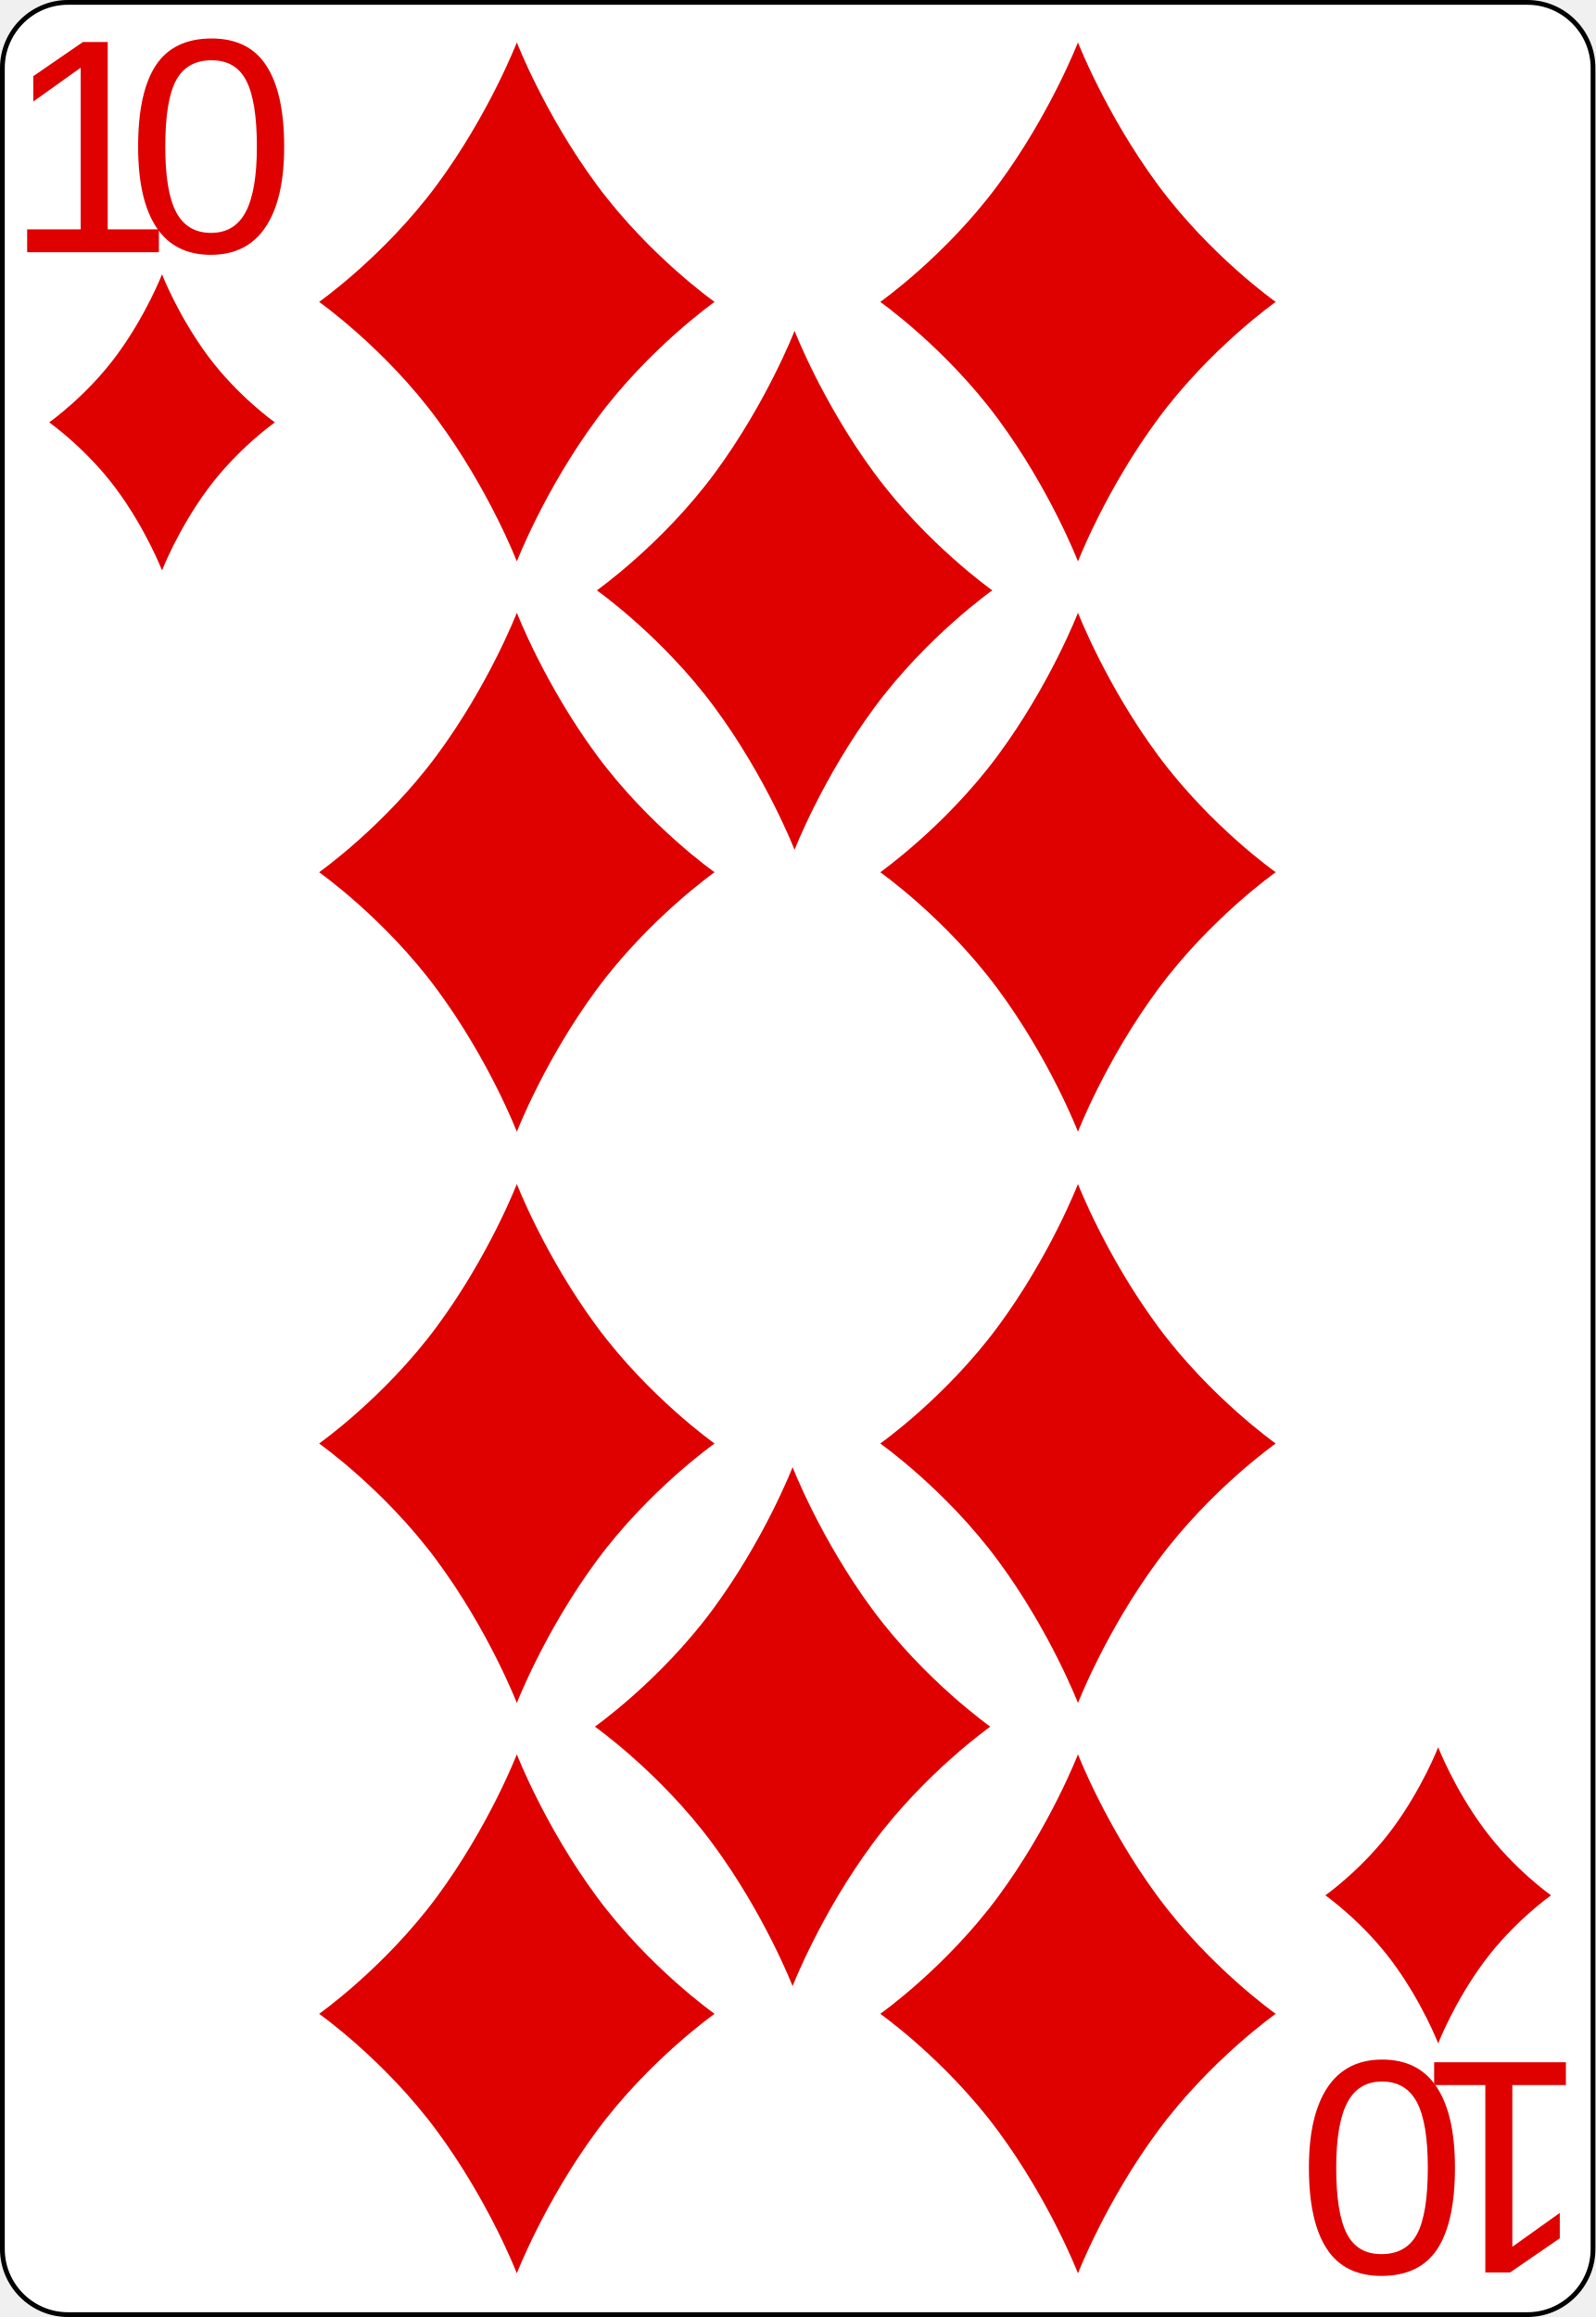
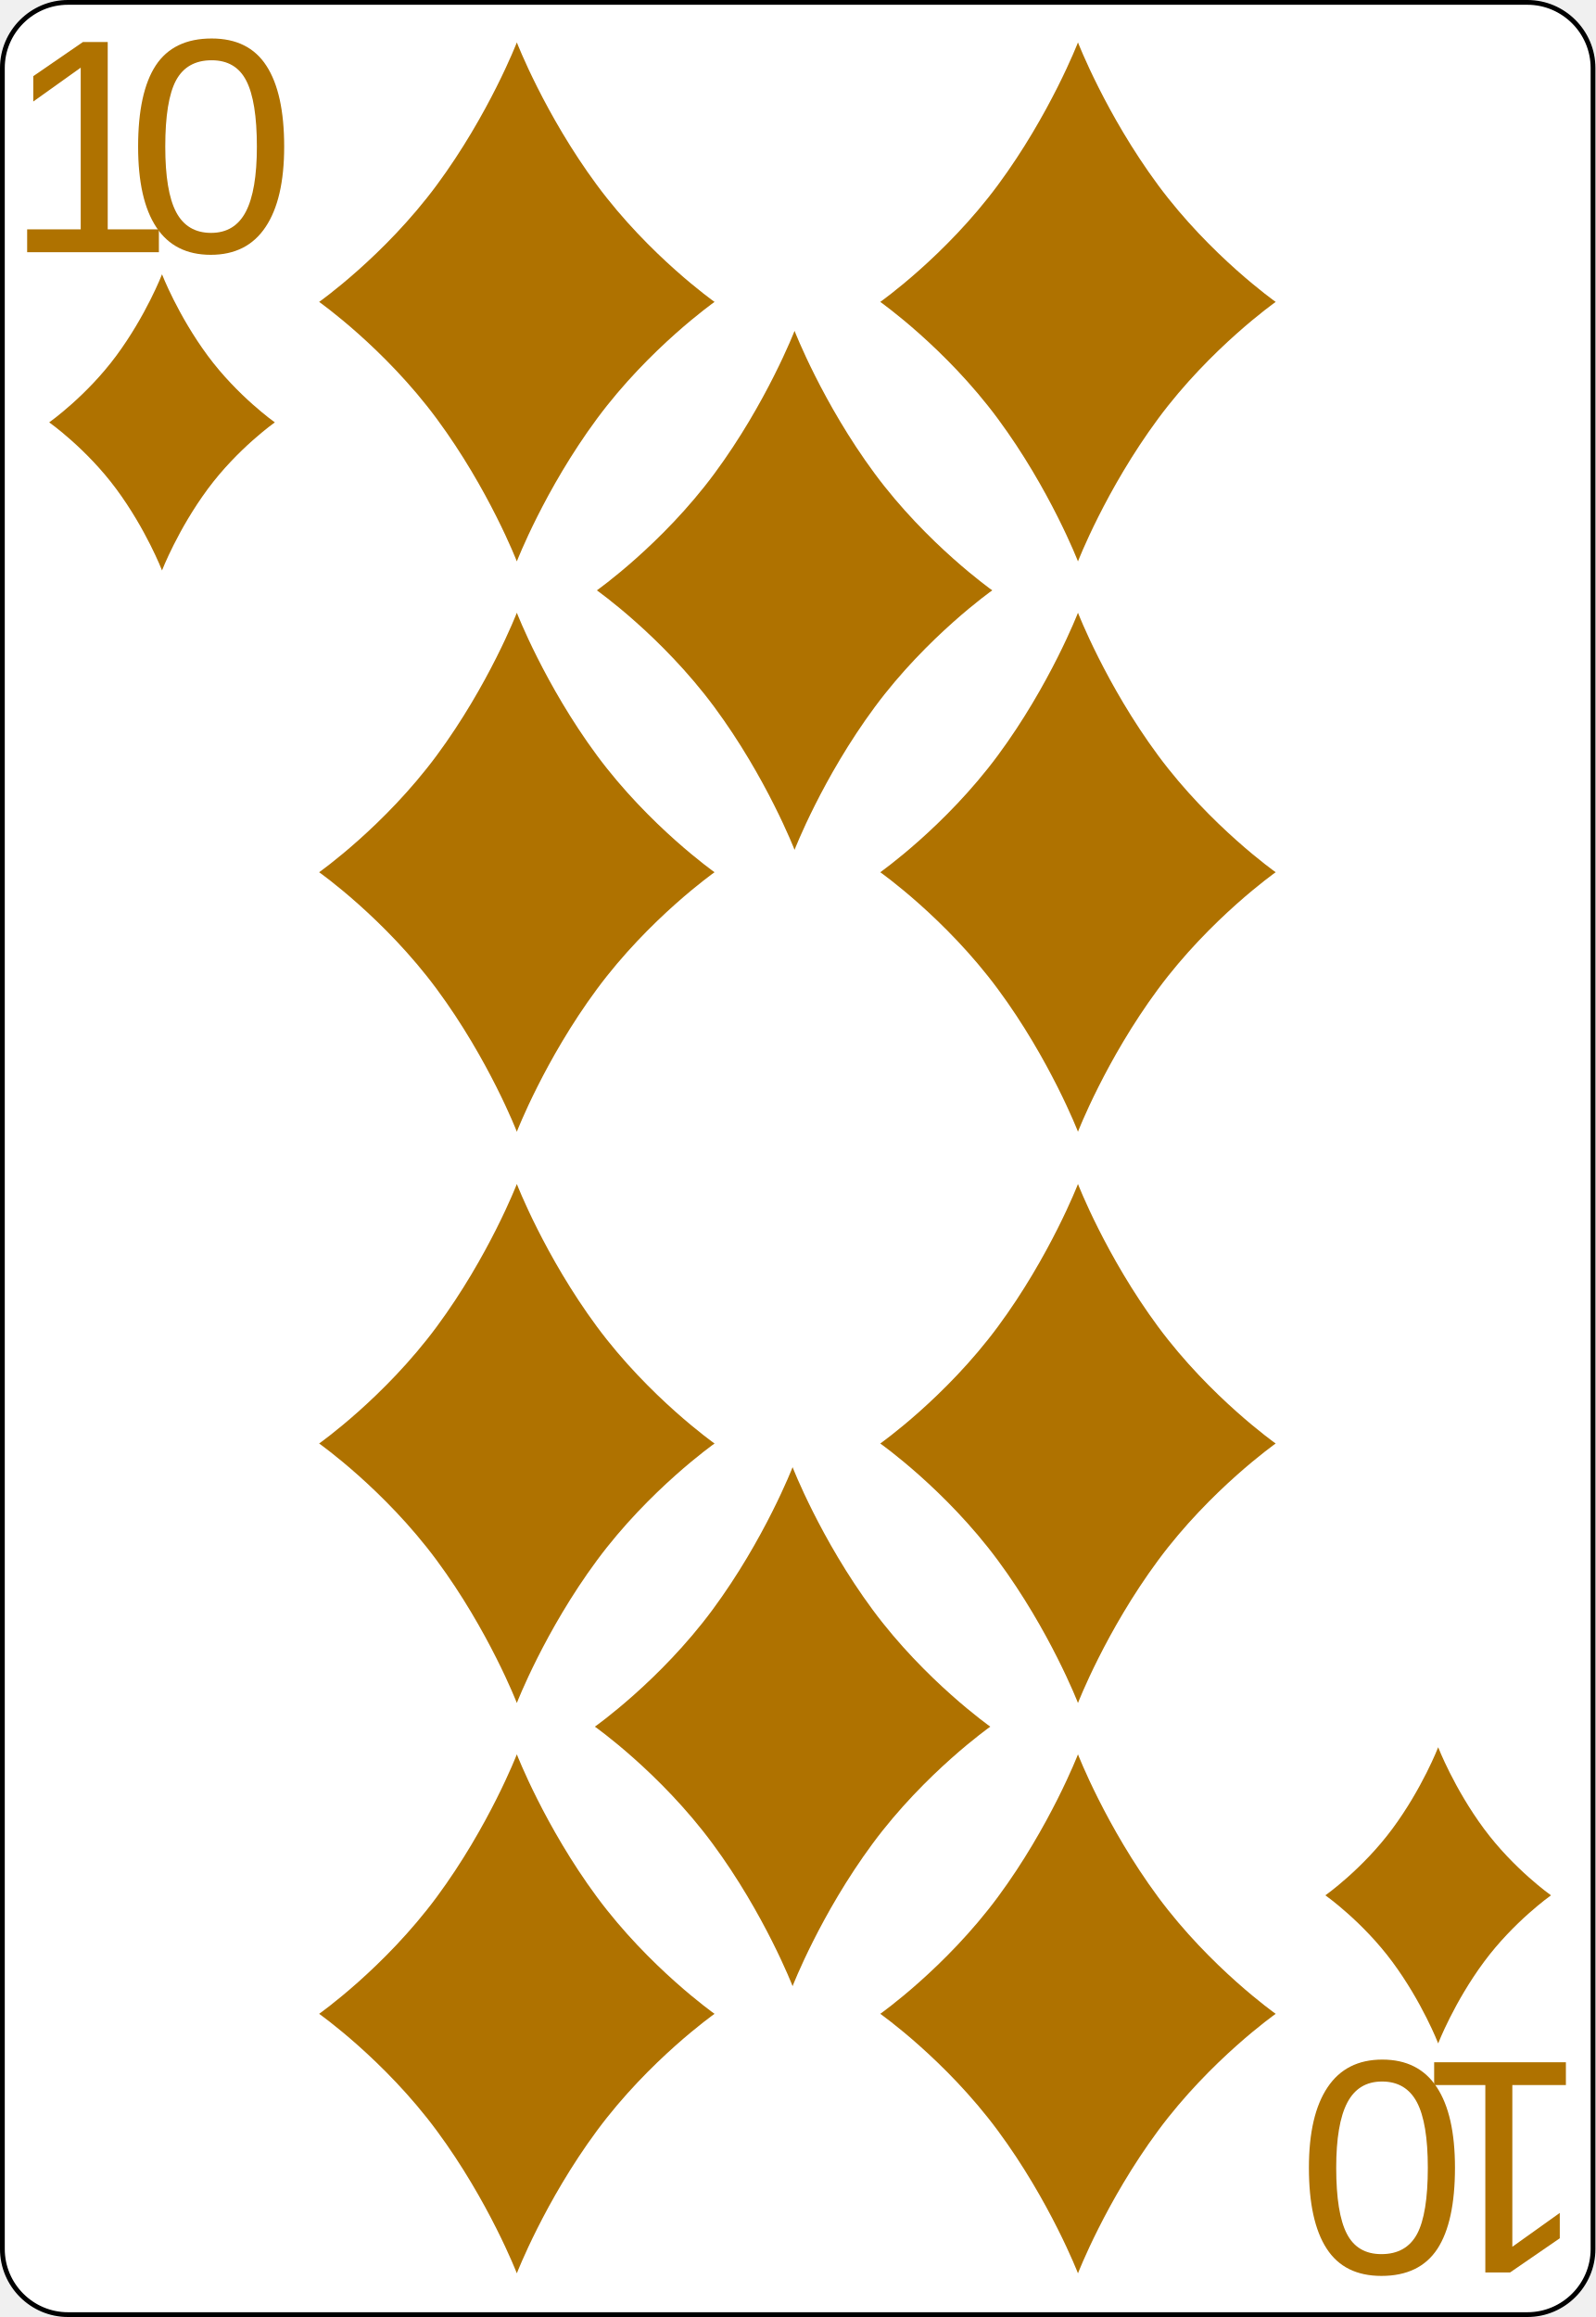
<svg xmlns="http://www.w3.org/2000/svg" xmlns:xlink="http://www.w3.org/1999/xlink" width="167.087pt" height="242.667pt" viewBox="0 0 167.087 242.667" xml:space="preserve" id="svg2" version="1.1">
  <defs id="defs41">
    <radialGradient xlink:href="#linearGradient3773" id="radialGradient3781" cx="-0.158" cy="-8.835" fx="-0.158" fy="-8.835" r="8" gradientTransform="matrix(-1.584269,-0.02349808,0.03071979,-2.477574,-0.2485638,-26.71351)" gradientUnits="userSpaceOnUse" />
    <linearGradient id="linearGradient3773">
      <stop style="stop-color:#000000;stop-opacity:1;" offset="0" id="stop3775" />
      <stop style="stop-color:#000000;stop-opacity:0.649;" offset="1" id="stop3777" />
    </linearGradient>
    <radialGradient xlink:href="#linearGradient3773" id="radialGradient3957" cx="-0.158" cy="-8.835" fx="-0.158" fy="-8.835" r="8" gradientTransform="matrix(-1.584269,-0.02349808,0.03071979,-2.477574,-0.2485638,-26.71351)" gradientUnits="userSpaceOnUse" />
    <linearGradient id="linearGradient3959">
      <stop style="stop-color:#000000;stop-opacity:1;" offset="0" id="stop3961" />
      <stop style="stop-color:#000000;stop-opacity:0.649;" offset="1" id="stop3963" />
    </linearGradient>
    <radialGradient r="81.903" fy="509.476" fx="168.025" cy="509.476" cx="168.025" gradientTransform="matrix(1.25656,-0.7774064,0.3366382,0.5361257,-221.2021,359.2426)" gradientUnits="userSpaceOnUse" id="radialGradient3975" xlink:href="#linearGradient3784-4" />
    <linearGradient id="linearGradient3784-4">
      <stop style="stop-color:#ffffff;stop-opacity:0.435;" offset="0" id="stop3786-8" />
      <stop style="stop-color:#000000;stop-opacity:0;" offset="1" id="stop3788-6" />
    </linearGradient>
    <radialGradient xlink:href="#linearGradient3784-4-5" id="radialGradient3929" gradientUnits="userSpaceOnUse" gradientTransform="matrix(1.25656,-0.7774064,0.3366382,0.5361257,-221.2021,359.2426)" cx="168.025" cy="509.476" fx="168.025" fy="509.476" r="81.903" />
    <linearGradient id="linearGradient3784-4-5">
      <stop style="stop-color:#ffffff;stop-opacity:0.489;" offset="0" id="stop3786-8-0" />
      <stop style="stop-color:#000000;stop-opacity:0;" offset="1" id="stop3788-6-3" />
    </linearGradient>
    <radialGradient xlink:href="#linearGradient3784-4-1" id="radialGradient3927" gradientUnits="userSpaceOnUse" gradientTransform="matrix(1.25656,-0.7774064,0.3366382,0.5361257,-221.2021,359.2426)" cx="168.025" cy="509.476" fx="168.025" fy="509.476" r="81.903" />
    <linearGradient id="linearGradient3784-4-1">
      <stop style="stop-color:#ffffff;stop-opacity:0.237;" offset="0" id="stop3786-8-03" />
      <stop style="stop-color:#000000;stop-opacity:0;" offset="1" id="stop3788-6-6" />
    </linearGradient>
    <linearGradient id="linearGradient3768">
-       <stop style="stop-color:#df0000;stop-opacity:1;" offset="0" id="stop3770" />
-       <stop style="stop-color:#df0000;stop-opacity:0.672;" offset="1" id="stop3772" />
+       <stop style="stop-color:AF7200;stop-opacity:1;" offset="0" id="stop3770" />
+       <stop style="stop-color:AF7200;stop-opacity:0.672;" offset="1" id="stop3772" />
    </linearGradient>
    <linearGradient id="linearGradient3784-4-6">
      <stop style="stop-color:#ffffff;stop-opacity:0.313;" offset="0" id="stop3786-8-8" />
      <stop style="stop-color:#000000;stop-opacity:0;" offset="1" id="stop3788-6-8" />
    </linearGradient>
    <radialGradient r="81.903" fy="492.632" fx="159.354" cy="492.632" cx="159.354" gradientTransform="matrix(1.089478,-0.715138,0.4464527,0.6562658,-244.9333,290.9185)" gradientUnits="userSpaceOnUse" id="radialGradient4013-8" xlink:href="#linearGradient3784-4-2" />
    <linearGradient id="linearGradient3784-4-2">
      <stop style="stop-color:#ffffff;stop-opacity:0.29;" offset="0" id="stop3786-8-1" />
      <stop style="stop-color:#000000;stop-opacity:0;" offset="1" id="stop3788-6-5" />
    </linearGradient>
    <linearGradient id="linearGradient2984">
-       <stop style="stop-color:#df0000;stop-opacity:1;" offset="0" id="stop2986" />
-       <stop style="stop-color:#df0000;stop-opacity:0.641;" offset="1" id="stop2988" />
+       <stop style="stop-color:AF7200;stop-opacity:1;" offset="0" id="stop2986" />
+       <stop style="stop-color:AF7200;stop-opacity:0.641;" offset="1" id="stop2988" />
    </linearGradient>
    <linearGradient id="linearGradient3784-4-4">
      <stop style="stop-color:#ffffff;stop-opacity:0.435;" offset="0" id="stop3786-8-8-2" />
      <stop style="stop-color:#000000;stop-opacity:0;" offset="1" id="stop3788-6-1" />
    </linearGradient>
    <radialGradient r="81.903" fy="511.223" fx="171.487" cy="511.223" cx="171.487" gradientTransform="matrix(1.152989,-0.6739155,0.3948202,0.6754904,-233.6326,270.4008)" gradientUnits="userSpaceOnUse" id="radialGradient3100" xlink:href="#linearGradient3784-4-4" />
    <radialGradient xlink:href="#linearGradient2984" id="radialGradient3137" gradientUnits="userSpaceOnUse" gradientTransform="matrix(-1.122416,0.00551393,-0.00908973,-1.85031,-0.0293938,-10.2277)" cx="1.6632675e-13" cy="-3.234" fx="1.6632675e-13" fy="-3.234" r="8" />
  </defs>
  <g id="Layer_x0020_1" style="fill-rule:nonzero;clip-rule:nonzero;stroke:#000000;stroke-miterlimit:4;">
    <path style="fill:#FFFFFF;stroke-width:0.5;" d="M166.837,235.548c0,3.777-3.087,6.869-6.871,6.869H7.111c-3.775,0-6.861-3.092-6.861-6.869V7.12C0.25,3.343,3.336,0.25,7.111,0.25h152.855    c3.784,0,6.871,3.093,6.871,6.87v228.428z" id="path5" />
    <g style="stroke:none;" id="g7">
      <g id="g9">
				
			</g>
    </g>
    <g id="g15">
			
		</g>
    <g id="g19">
			
		</g>
    <g style="stroke:none;" id="g23">
      <g id="g25">
				
			</g>
    </g>
    <g style="stroke:none;" id="g31">
      <g id="g33">
				
			</g>
    </g>
  </g>
-   <text xml:space="preserve" style="font-size:32px;font-style:normal;font-weight:normal;line-height:125%;letter-spacing:0px;word-spacing:0px;fill:#df0000;fill-opacity:1;stroke:none;font-family:Bitstream Vera Sans" x="0.408" y="26.413" id="text3788">
-     <tspan id="tspan3790" x="0.408" y="26.413" style="font-style:normal;font-variant:normal;font-weight:normal;font-stretch:normal;fill:#df0000;fill-opacity:1;font-family:Arial;-inkscape-font-specification:Arial">1</tspan>
+   <text xml:space="preserve" style="font-size:32px;font-style:normal;font-weight:normal;line-height:125%;letter-spacing:0px;word-spacing:0px;fill:#AF7200;fill-opacity:1;stroke:none;font-family:Bitstream Vera Sans" x="0.408" y="26.413" id="text3788">
+     <tspan id="tspan3790" x="0.408" y="26.413" style="font-style:normal;font-variant:normal;font-weight:normal;font-stretch:normal;fill:#AF7200;fill-opacity:1;font-family:Arial;-inkscape-font-specification:Arial">1</tspan>
  </text>
  <g transform="matrix(1.476906,0,0,1.476906,16.9681,44.23616)" id="layer1-2-6">
-     <path style="fill:#df0000" id="dl-6" d="M 3.243,-4.725 C 1.126,-7.589 0,-10.5 0,-10.5 c 0,0 -1.126,2.911 -3.243,5.775 C -5.361,-1.862 -8,0 -8,0 -8,0 -5.361,1.861 -3.243,4.726 -1.126,7.589 0,10.5 0,10.5 0,10.5 1.126,7.589 3.243,4.726 5.361,1.861 8,0 8,0 8,0 5.361,-1.862 3.243,-4.725 z" />
+     <path style="fill:#AF7200" id="dl-6" d="M 3.243,-4.725 C 1.126,-7.589 0,-10.5 0,-10.5 c 0,0 -1.126,2.911 -3.243,5.775 C -5.361,-1.862 -8,0 -8,0 -8,0 -5.361,1.861 -3.243,4.726 -1.126,7.589 0,10.5 0,10.5 0,10.5 1.126,7.589 3.243,4.726 5.361,1.861 8,0 8,0 8,0 5.361,-1.862 3.243,-4.725 z" />
  </g>
  <g transform="matrix(1.476906,0,0,1.476906,150.6209,198.5035)" id="layer1-2-6-4">
-     <path style="fill:#df0000" id="dl-6-9" d="M 3.243,-4.725 C 1.126,-7.589 0,-10.5 0,-10.5 c 0,0 -1.126,2.911 -3.243,5.775 C -5.361,-1.862 -8,0 -8,0 -8,0 -5.361,1.861 -3.243,4.726 -1.126,7.589 0,10.5 0,10.5 0,10.5 1.126,7.589 3.243,4.726 5.361,1.861 8,0 8,0 8,0 5.361,-1.862 3.243,-4.725 z" />
+     <path style="fill:#AF7200" id="dl-6-9" d="M 3.243,-4.725 C 1.126,-7.589 0,-10.5 0,-10.5 c 0,0 -1.126,2.911 -3.243,5.775 C -5.361,-1.862 -8,0 -8,0 -8,0 -5.361,1.861 -3.243,4.726 -1.126,7.589 0,10.5 0,10.5 0,10.5 1.126,7.589 3.243,4.726 5.361,1.861 8,0 8,0 8,0 5.361,-1.862 3.243,-4.725 z" />
  </g>
  <g transform="matrix(2.588291,0,0,2.588291,54.12873,210.9147)" id="layer1-2-6-8-8">
-     <path style="fill:#df0000" id="dl-6-8-8" d="M 3.243,-4.725 C 1.126,-7.589 0,-10.5 0,-10.5 c 0,0 -1.126,2.911 -3.243,5.775 C -5.361,-1.862 -8,0 -8,0 -8,0 -5.361,1.861 -3.243,4.726 -1.126,7.589 0,10.5 0,10.5 0,10.5 1.126,7.589 3.243,4.726 5.361,1.861 8,0 8,0 8,0 5.361,-1.862 3.243,-4.725 z" />
+     <path style="fill:#AF7200" id="dl-6-8-8" d="M 3.243,-4.725 C 1.126,-7.589 0,-10.5 0,-10.5 c 0,0 -1.126,2.911 -3.243,5.775 C -5.361,-1.862 -8,0 -8,0 -8,0 -5.361,1.861 -3.243,4.726 -1.126,7.589 0,10.5 0,10.5 0,10.5 1.126,7.589 3.243,4.726 5.361,1.861 8,0 8,0 8,0 5.361,-1.862 3.243,-4.725 z" />
  </g>
  <g transform="matrix(2.588291,0,0,2.588291,54.12873,31.61954)" id="layer1-2-6-8-2-4">
-     <path style="fill:#df0000" id="dl-6-8-6-3" d="M 3.243,-4.725 C 1.126,-7.589 0,-10.5 0,-10.5 c 0,0 -1.126,2.911 -3.243,5.775 C -5.361,-1.862 -8,0 -8,0 -8,0 -5.361,1.861 -3.243,4.726 -1.126,7.589 0,10.5 0,10.5 0,10.5 1.126,7.589 3.243,4.726 5.361,1.861 8,0 8,0 8,0 5.361,-1.862 3.243,-4.725 z" />
+     <path style="fill:#AF7200" id="dl-6-8-6-3" d="M 3.243,-4.725 C 1.126,-7.589 0,-10.5 0,-10.5 c 0,0 -1.126,2.911 -3.243,5.775 C -5.361,-1.862 -8,0 -8,0 -8,0 -5.361,1.861 -3.243,4.726 -1.126,7.589 0,10.5 0,10.5 0,10.5 1.126,7.589 3.243,4.726 5.361,1.861 8,0 8,0 8,0 5.361,-1.862 3.243,-4.725 z" />
  </g>
  <g transform="matrix(2.588291,0,0,2.588291,54.12873,151.1827)" id="layer1-2-6-8-2-8-1">
-     <path style="fill:#df0000" id="dl-6-8-6-8-4" d="M 3.243,-4.725 C 1.126,-7.589 0,-10.5 0,-10.5 c 0,0 -1.126,2.911 -3.243,5.775 C -5.361,-1.862 -8,0 -8,0 -8,0 -5.361,1.861 -3.243,4.726 -1.126,7.589 0,10.5 0,10.5 0,10.5 1.126,7.589 3.243,4.726 5.361,1.861 8,0 8,0 8,0 5.361,-1.862 3.243,-4.725 z" />
+     <path style="fill:#AF7200" id="dl-6-8-6-8-4" d="M 3.243,-4.725 C 1.126,-7.589 0,-10.5 0,-10.5 c 0,0 -1.126,2.911 -3.243,5.775 C -5.361,-1.862 -8,0 -8,0 -8,0 -5.361,1.861 -3.243,4.726 -1.126,7.589 0,10.5 0,10.5 0,10.5 1.126,7.589 3.243,4.726 5.361,1.861 8,0 8,0 8,0 5.361,-1.862 3.243,-4.725 z" />
  </g>
  <g transform="matrix(2.588291,0,0,2.588291,54.12873,91.35154)" id="layer1-2-6-8-2-8-1-4">
-     <path style="fill:#df0000" id="dl-6-8-6-8-4-9" d="M 3.243,-4.725 C 1.126,-7.589 0,-10.5 0,-10.5 c 0,0 -1.126,2.911 -3.243,5.775 C -5.361,-1.862 -8,0 -8,0 -8,0 -5.361,1.861 -3.243,4.726 -1.126,7.589 0,10.5 0,10.5 0,10.5 1.126,7.589 3.243,4.726 5.361,1.861 8,0 8,0 8,0 5.361,-1.862 3.243,-4.725 z" />
+     <path style="fill:#AF7200" id="dl-6-8-6-8-4-9" d="M 3.243,-4.725 C 1.126,-7.589 0,-10.5 0,-10.5 c 0,0 -1.126,2.911 -3.243,5.775 C -5.361,-1.862 -8,0 -8,0 -8,0 -5.361,1.861 -3.243,4.726 -1.126,7.589 0,10.5 0,10.5 0,10.5 1.126,7.589 3.243,4.726 5.361,1.861 8,0 8,0 8,0 5.361,-1.862 3.243,-4.725 z" />
  </g>
  <g transform="matrix(2.588291,0,0,2.588291,112.8959,210.9147)" id="layer1-2-6-8-8-9">
-     <path style="fill:#df0000" id="dl-6-8-8-4" d="M 3.243,-4.725 C 1.126,-7.589 0,-10.5 0,-10.5 c 0,0 -1.126,2.911 -3.243,5.775 C -5.361,-1.862 -8,0 -8,0 -8,0 -5.361,1.861 -3.243,4.726 -1.126,7.589 0,10.5 0,10.5 0,10.5 1.126,7.589 3.243,4.726 5.361,1.861 8,0 8,0 8,0 5.361,-1.862 3.243,-4.725 z" />
+     <path style="fill:#AF7200" id="dl-6-8-8-4" d="M 3.243,-4.725 C 1.126,-7.589 0,-10.5 0,-10.5 c 0,0 -1.126,2.911 -3.243,5.775 C -5.361,-1.862 -8,0 -8,0 -8,0 -5.361,1.861 -3.243,4.726 -1.126,7.589 0,10.5 0,10.5 0,10.5 1.126,7.589 3.243,4.726 5.361,1.861 8,0 8,0 8,0 5.361,-1.862 3.243,-4.725 z" />
  </g>
  <g transform="matrix(2.588291,0,0,2.588291,112.8959,31.61955)" id="layer1-2-6-8-2-4-9">
-     <path style="fill:#df0000" id="dl-6-8-6-3-0" d="M 3.243,-4.725 C 1.126,-7.589 0,-10.5 0,-10.5 c 0,0 -1.126,2.911 -3.243,5.775 C -5.361,-1.862 -8,0 -8,0 -8,0 -5.361,1.861 -3.243,4.726 -1.126,7.589 0,10.5 0,10.5 0,10.5 1.126,7.589 3.243,4.726 5.361,1.861 8,0 8,0 8,0 5.361,-1.862 3.243,-4.725 z" />
+     <path style="fill:#AF7200" id="dl-6-8-6-3-0" d="M 3.243,-4.725 C 1.126,-7.589 0,-10.5 0,-10.5 c 0,0 -1.126,2.911 -3.243,5.775 C -5.361,-1.862 -8,0 -8,0 -8,0 -5.361,1.861 -3.243,4.726 -1.126,7.589 0,10.5 0,10.5 0,10.5 1.126,7.589 3.243,4.726 5.361,1.861 8,0 8,0 8,0 5.361,-1.862 3.243,-4.725 z" />
  </g>
  <g transform="matrix(2.588291,0,0,2.588291,112.8959,151.1827)" id="layer1-2-6-8-2-8-1-9">
-     <path style="fill:#df0000" id="dl-6-8-6-8-4-1" d="M 3.243,-4.725 C 1.126,-7.589 0,-10.5 0,-10.5 c 0,0 -1.126,2.911 -3.243,5.775 C -5.361,-1.862 -8,0 -8,0 -8,0 -5.361,1.861 -3.243,4.726 -1.126,7.589 0,10.5 0,10.5 0,10.5 1.126,7.589 3.243,4.726 5.361,1.861 8,0 8,0 8,0 5.361,-1.862 3.243,-4.725 z" />
+     <path style="fill:#AF7200" id="dl-6-8-6-8-4-1" d="M 3.243,-4.725 C 1.126,-7.589 0,-10.5 0,-10.5 c 0,0 -1.126,2.911 -3.243,5.775 C -5.361,-1.862 -8,0 -8,0 -8,0 -5.361,1.861 -3.243,4.726 -1.126,7.589 0,10.5 0,10.5 0,10.5 1.126,7.589 3.243,4.726 5.361,1.861 8,0 8,0 8,0 5.361,-1.862 3.243,-4.725 z" />
  </g>
  <g transform="matrix(2.588291,0,0,2.588291,112.8959,91.35154)" id="layer1-2-6-8-2-8-1-4-7">
-     <path style="fill:#df0000" id="dl-6-8-6-8-4-9-7" d="M 3.243,-4.725 C 1.126,-7.589 0,-10.5 0,-10.5 c 0,0 -1.126,2.911 -3.243,5.775 C -5.361,-1.862 -8,0 -8,0 -8,0 -5.361,1.861 -3.243,4.726 -1.126,7.589 0,10.5 0,10.5 0,10.5 1.126,7.589 3.243,4.726 5.361,1.861 8,0 8,0 8,0 5.361,-1.862 3.243,-4.725 z" />
+     <path style="fill:#AF7200" id="dl-6-8-6-8-4-9-7" d="M 3.243,-4.725 C 1.126,-7.589 0,-10.5 0,-10.5 c 0,0 -1.126,2.911 -3.243,5.775 C -5.361,-1.862 -8,0 -8,0 -8,0 -5.361,1.861 -3.243,4.726 -1.126,7.589 0,10.5 0,10.5 0,10.5 1.126,7.589 3.243,4.726 5.361,1.861 8,0 8,0 8,0 5.361,-1.862 3.243,-4.725 z" />
  </g>
  <g transform="matrix(2.588291,0,0,2.588291,83.21339,61.82895)" id="layer1-2-6-8-2-4-8">
-     <path style="fill:#df0000" id="dl-6-8-6-3-5" d="M 3.243,-4.725 C 1.126,-7.589 0,-10.5 0,-10.5 c 0,0 -1.126,2.911 -3.243,5.775 C -5.361,-1.862 -8,0 -8,0 -8,0 -5.361,1.861 -3.243,4.726 -1.126,7.589 0,10.5 0,10.5 0,10.5 1.126,7.589 3.243,4.726 5.361,1.861 8,0 8,0 8,0 5.361,-1.862 3.243,-4.725 z" />
+     <path style="fill:#AF7200" id="dl-6-8-6-3-5" d="M 3.243,-4.725 C 1.126,-7.589 0,-10.5 0,-10.5 c 0,0 -1.126,2.911 -3.243,5.775 C -5.361,-1.862 -8,0 -8,0 -8,0 -5.361,1.861 -3.243,4.726 -1.126,7.589 0,10.5 0,10.5 0,10.5 1.126,7.589 3.243,4.726 5.361,1.861 8,0 8,0 8,0 5.361,-1.862 3.243,-4.725 z" />
  </g>
  <g transform="matrix(2.588291,0,0,2.588291,83.00803,180.8381)" id="layer1-2-6-8-2-4-8-8">
-     <path style="fill:#df0000" id="dl-6-8-6-3-5-8" d="M 3.243,-4.725 C 1.126,-7.589 0,-10.5 0,-10.5 c 0,0 -1.126,2.911 -3.243,5.775 C -5.361,-1.862 -8,0 -8,0 -8,0 -5.361,1.861 -3.243,4.726 -1.126,7.589 0,10.5 0,10.5 0,10.5 1.126,7.589 3.243,4.726 5.361,1.861 8,0 8,0 8,0 5.361,-1.862 3.243,-4.725 z" />
+     <path style="fill:#AF7200" id="dl-6-8-6-3-5-8" d="M 3.243,-4.725 C 1.126,-7.589 0,-10.5 0,-10.5 c 0,0 -1.126,2.911 -3.243,5.775 C -5.361,-1.862 -8,0 -8,0 -8,0 -5.361,1.861 -3.243,4.726 -1.126,7.589 0,10.5 0,10.5 0,10.5 1.126,7.589 3.243,4.726 5.361,1.861 8,0 8,0 8,0 5.361,-1.862 3.243,-4.725 z" />
  </g>
-   <text xml:space="preserve" style="font-size:32px;font-style:normal;font-weight:normal;line-height:125%;letter-spacing:0px;word-spacing:0px;fill:#df0000;fill-opacity:1;stroke:none;font-family:Bitstream Vera Sans" x="13.216" y="26.376" id="text3788-43">
-     <tspan id="tspan3790-1" x="13.216" y="26.376" style="font-style:normal;font-variant:normal;font-weight:normal;font-stretch:normal;fill:#df0000;fill-opacity:1;font-family:Arial;-inkscape-font-specification:Arial">0</tspan>
+   <text xml:space="preserve" style="font-size:32px;font-style:normal;font-weight:normal;line-height:125%;letter-spacing:0px;word-spacing:0px;fill:#AF7200;fill-opacity:1;stroke:none;font-family:Bitstream Vera Sans" x="13.216" y="26.376" id="text3788-43">
+     <tspan id="tspan3790-1" x="13.216" y="26.376" style="font-style:normal;font-variant:normal;font-weight:normal;font-stretch:normal;fill:#AF7200;fill-opacity:1;font-family:Arial;-inkscape-font-specification:Arial">0</tspan>
  </text>
-   <text xml:space="preserve" style="font-size:32px;font-style:normal;font-weight:normal;line-height:125%;letter-spacing:0px;word-spacing:0px;fill:#df0000;fill-opacity:1;stroke:none;font-family:Bitstream Vera Sans" x="-166.435" y="-215.984" id="text3788-4" transform="scale(-1,-1)">
-     <tspan id="tspan3790-9" x="-166.435" y="-215.984" style="font-style:normal;font-variant:normal;font-weight:normal;font-stretch:normal;fill:#df0000;fill-opacity:1;font-family:Arial;-inkscape-font-specification:Arial">1</tspan>
+   <text xml:space="preserve" style="font-size:32px;font-style:normal;font-weight:normal;line-height:125%;letter-spacing:0px;word-spacing:0px;fill:#AF7200;fill-opacity:1;stroke:none;font-family:Bitstream Vera Sans" x="-166.435" y="-215.984" id="text3788-4" transform="scale(-1,-1)">
+     <tspan id="tspan3790-9" x="-166.435" y="-215.984" style="font-style:normal;font-variant:normal;font-weight:normal;font-stretch:normal;fill:#AF7200;fill-opacity:1;font-family:Arial;-inkscape-font-specification:Arial">1</tspan>
  </text>
-   <text xml:space="preserve" style="font-size:32px;font-style:normal;font-weight:normal;line-height:125%;letter-spacing:0px;word-spacing:0px;fill:#df0000;fill-opacity:1;stroke:none;font-family:Bitstream Vera Sans" x="-153.627" y="-216.021" id="text3788-43-2" transform="scale(-1,-1)">
-     <tspan id="tspan3790-1-0" x="-153.627" y="-216.021" style="font-style:normal;font-variant:normal;font-weight:normal;font-stretch:normal;fill:#df0000;fill-opacity:1;font-family:Arial;-inkscape-font-specification:Arial">0</tspan>
+   <text xml:space="preserve" style="font-size:32px;font-style:normal;font-weight:normal;line-height:125%;letter-spacing:0px;word-spacing:0px;fill:#AF7200;fill-opacity:1;stroke:none;font-family:Bitstream Vera Sans" x="-153.627" y="-216.021" id="text3788-43-2" transform="scale(-1,-1)">
+     <tspan id="tspan3790-1-0" x="-153.627" y="-216.021" style="font-style:normal;font-variant:normal;font-weight:normal;font-stretch:normal;fill:#AF7200;fill-opacity:1;font-family:Arial;-inkscape-font-specification:Arial">0</tspan>
  </text>
</svg>
